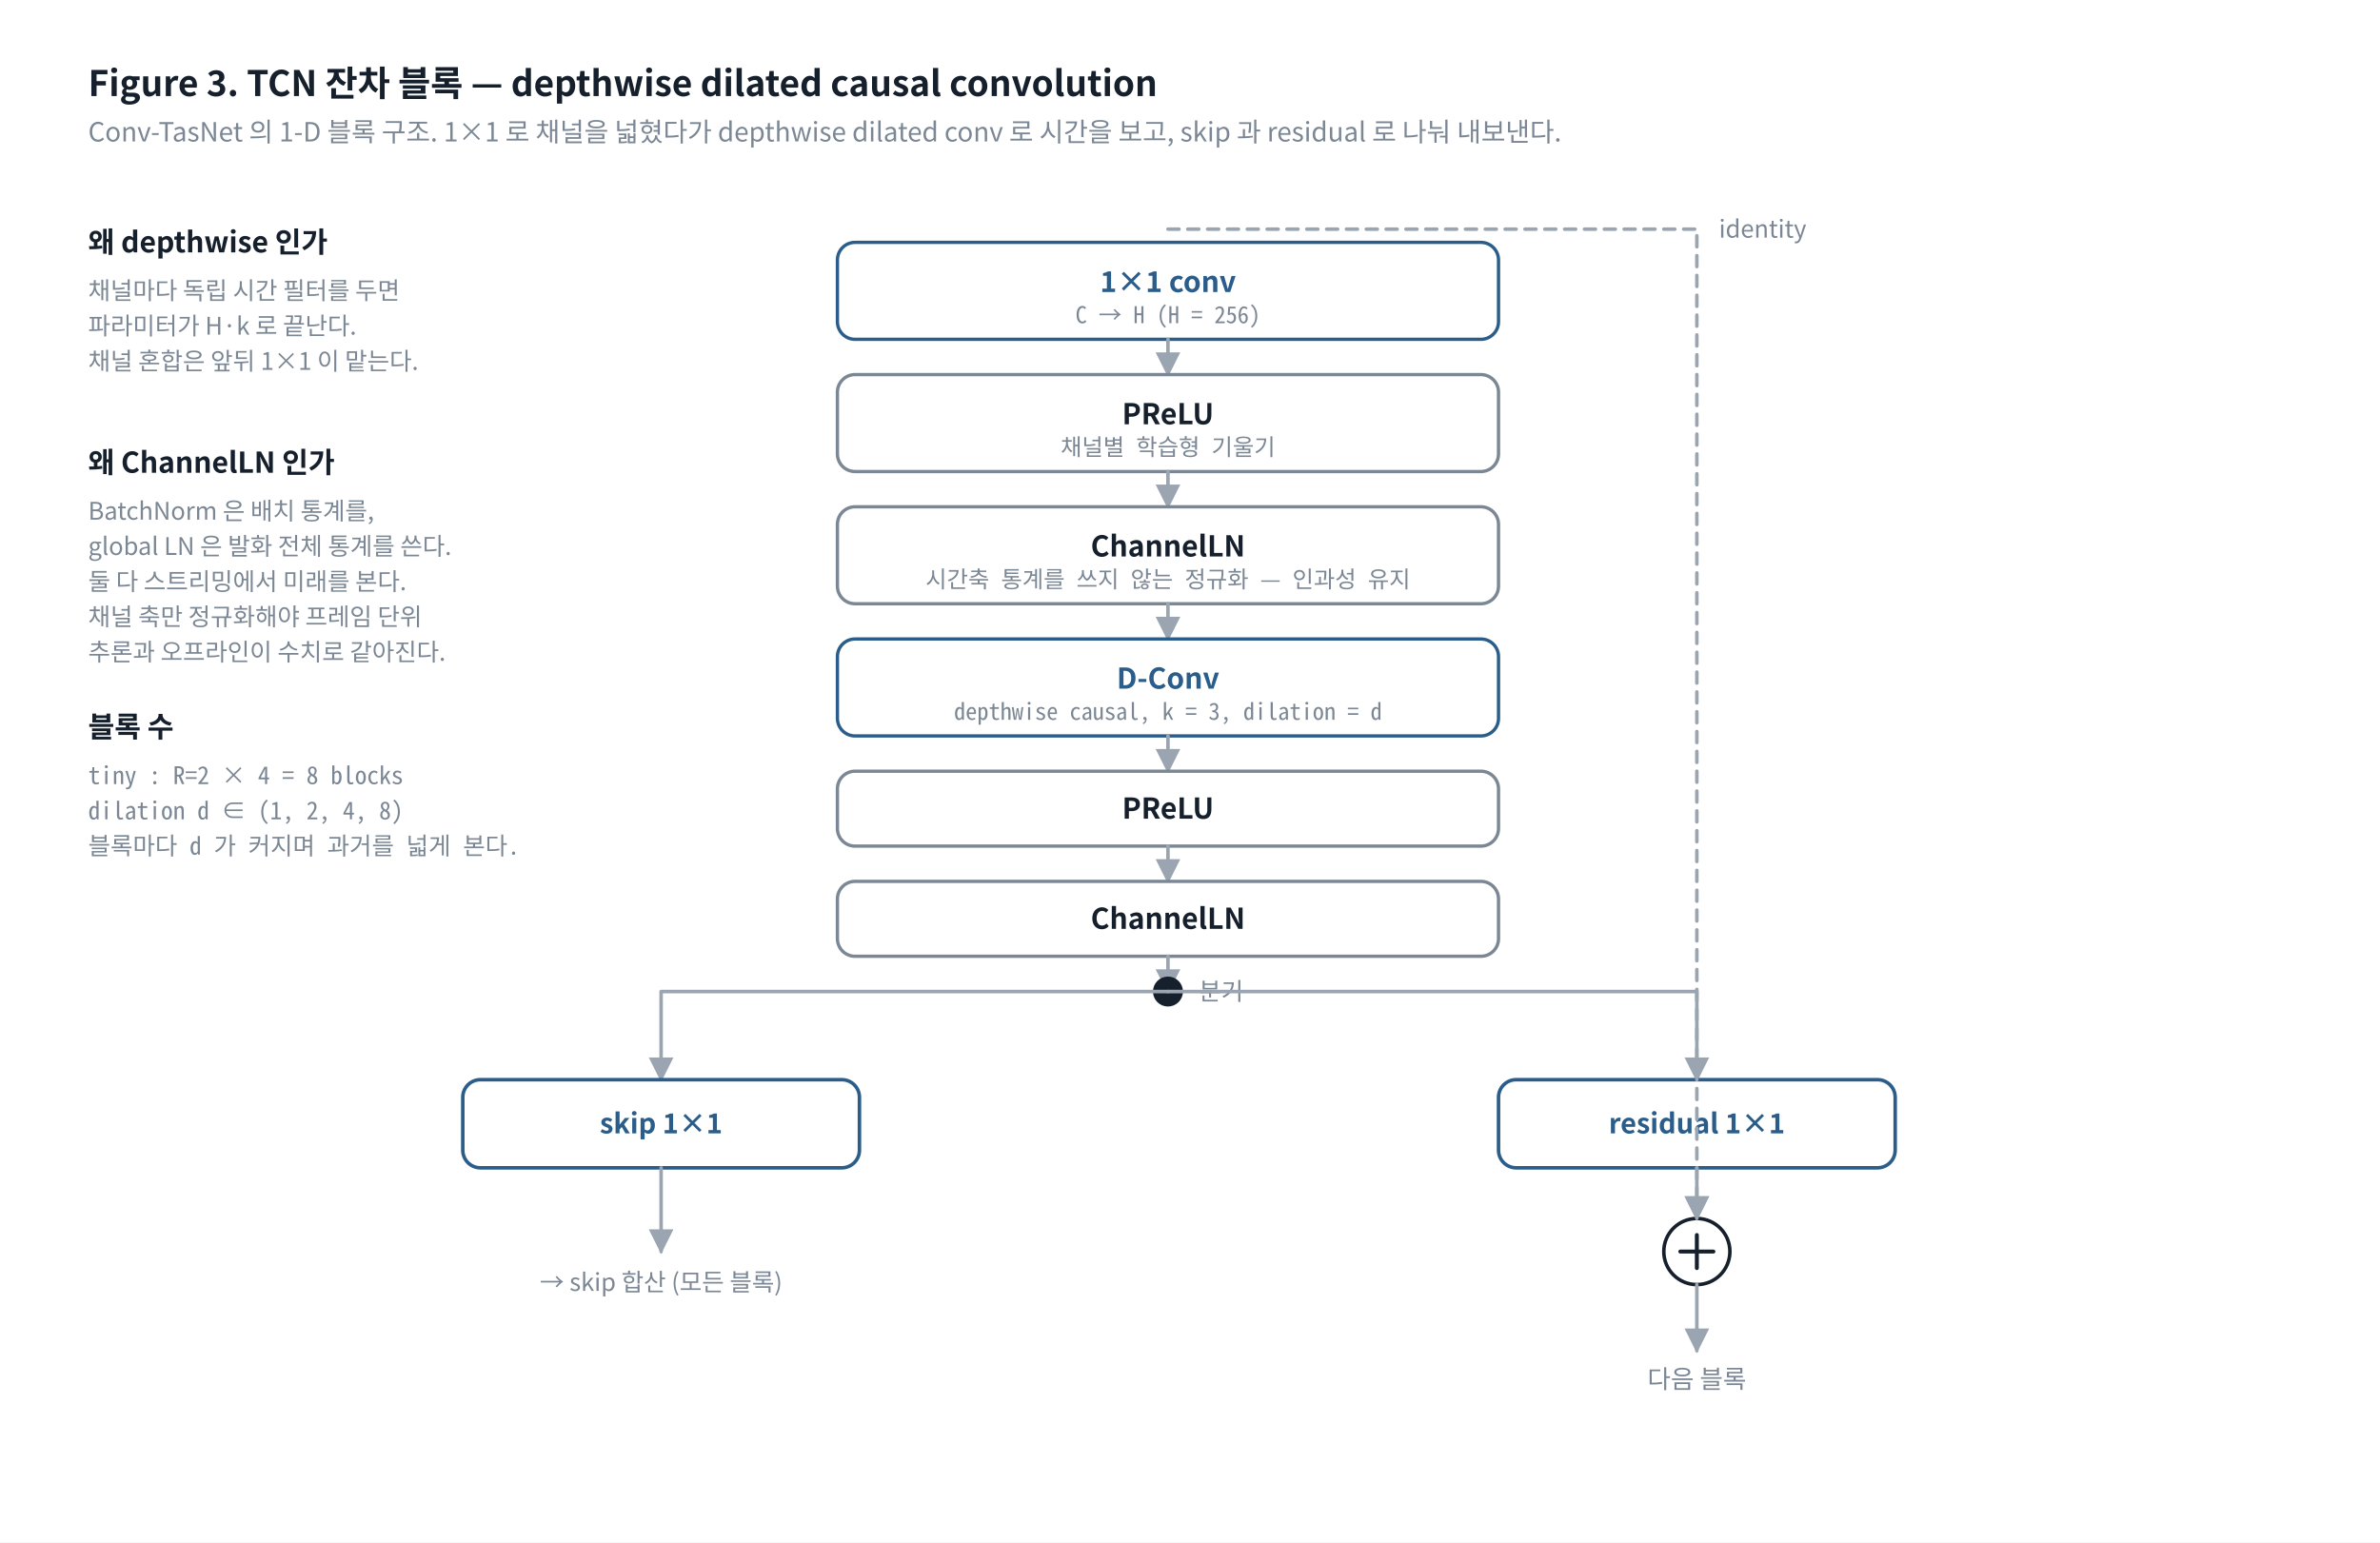
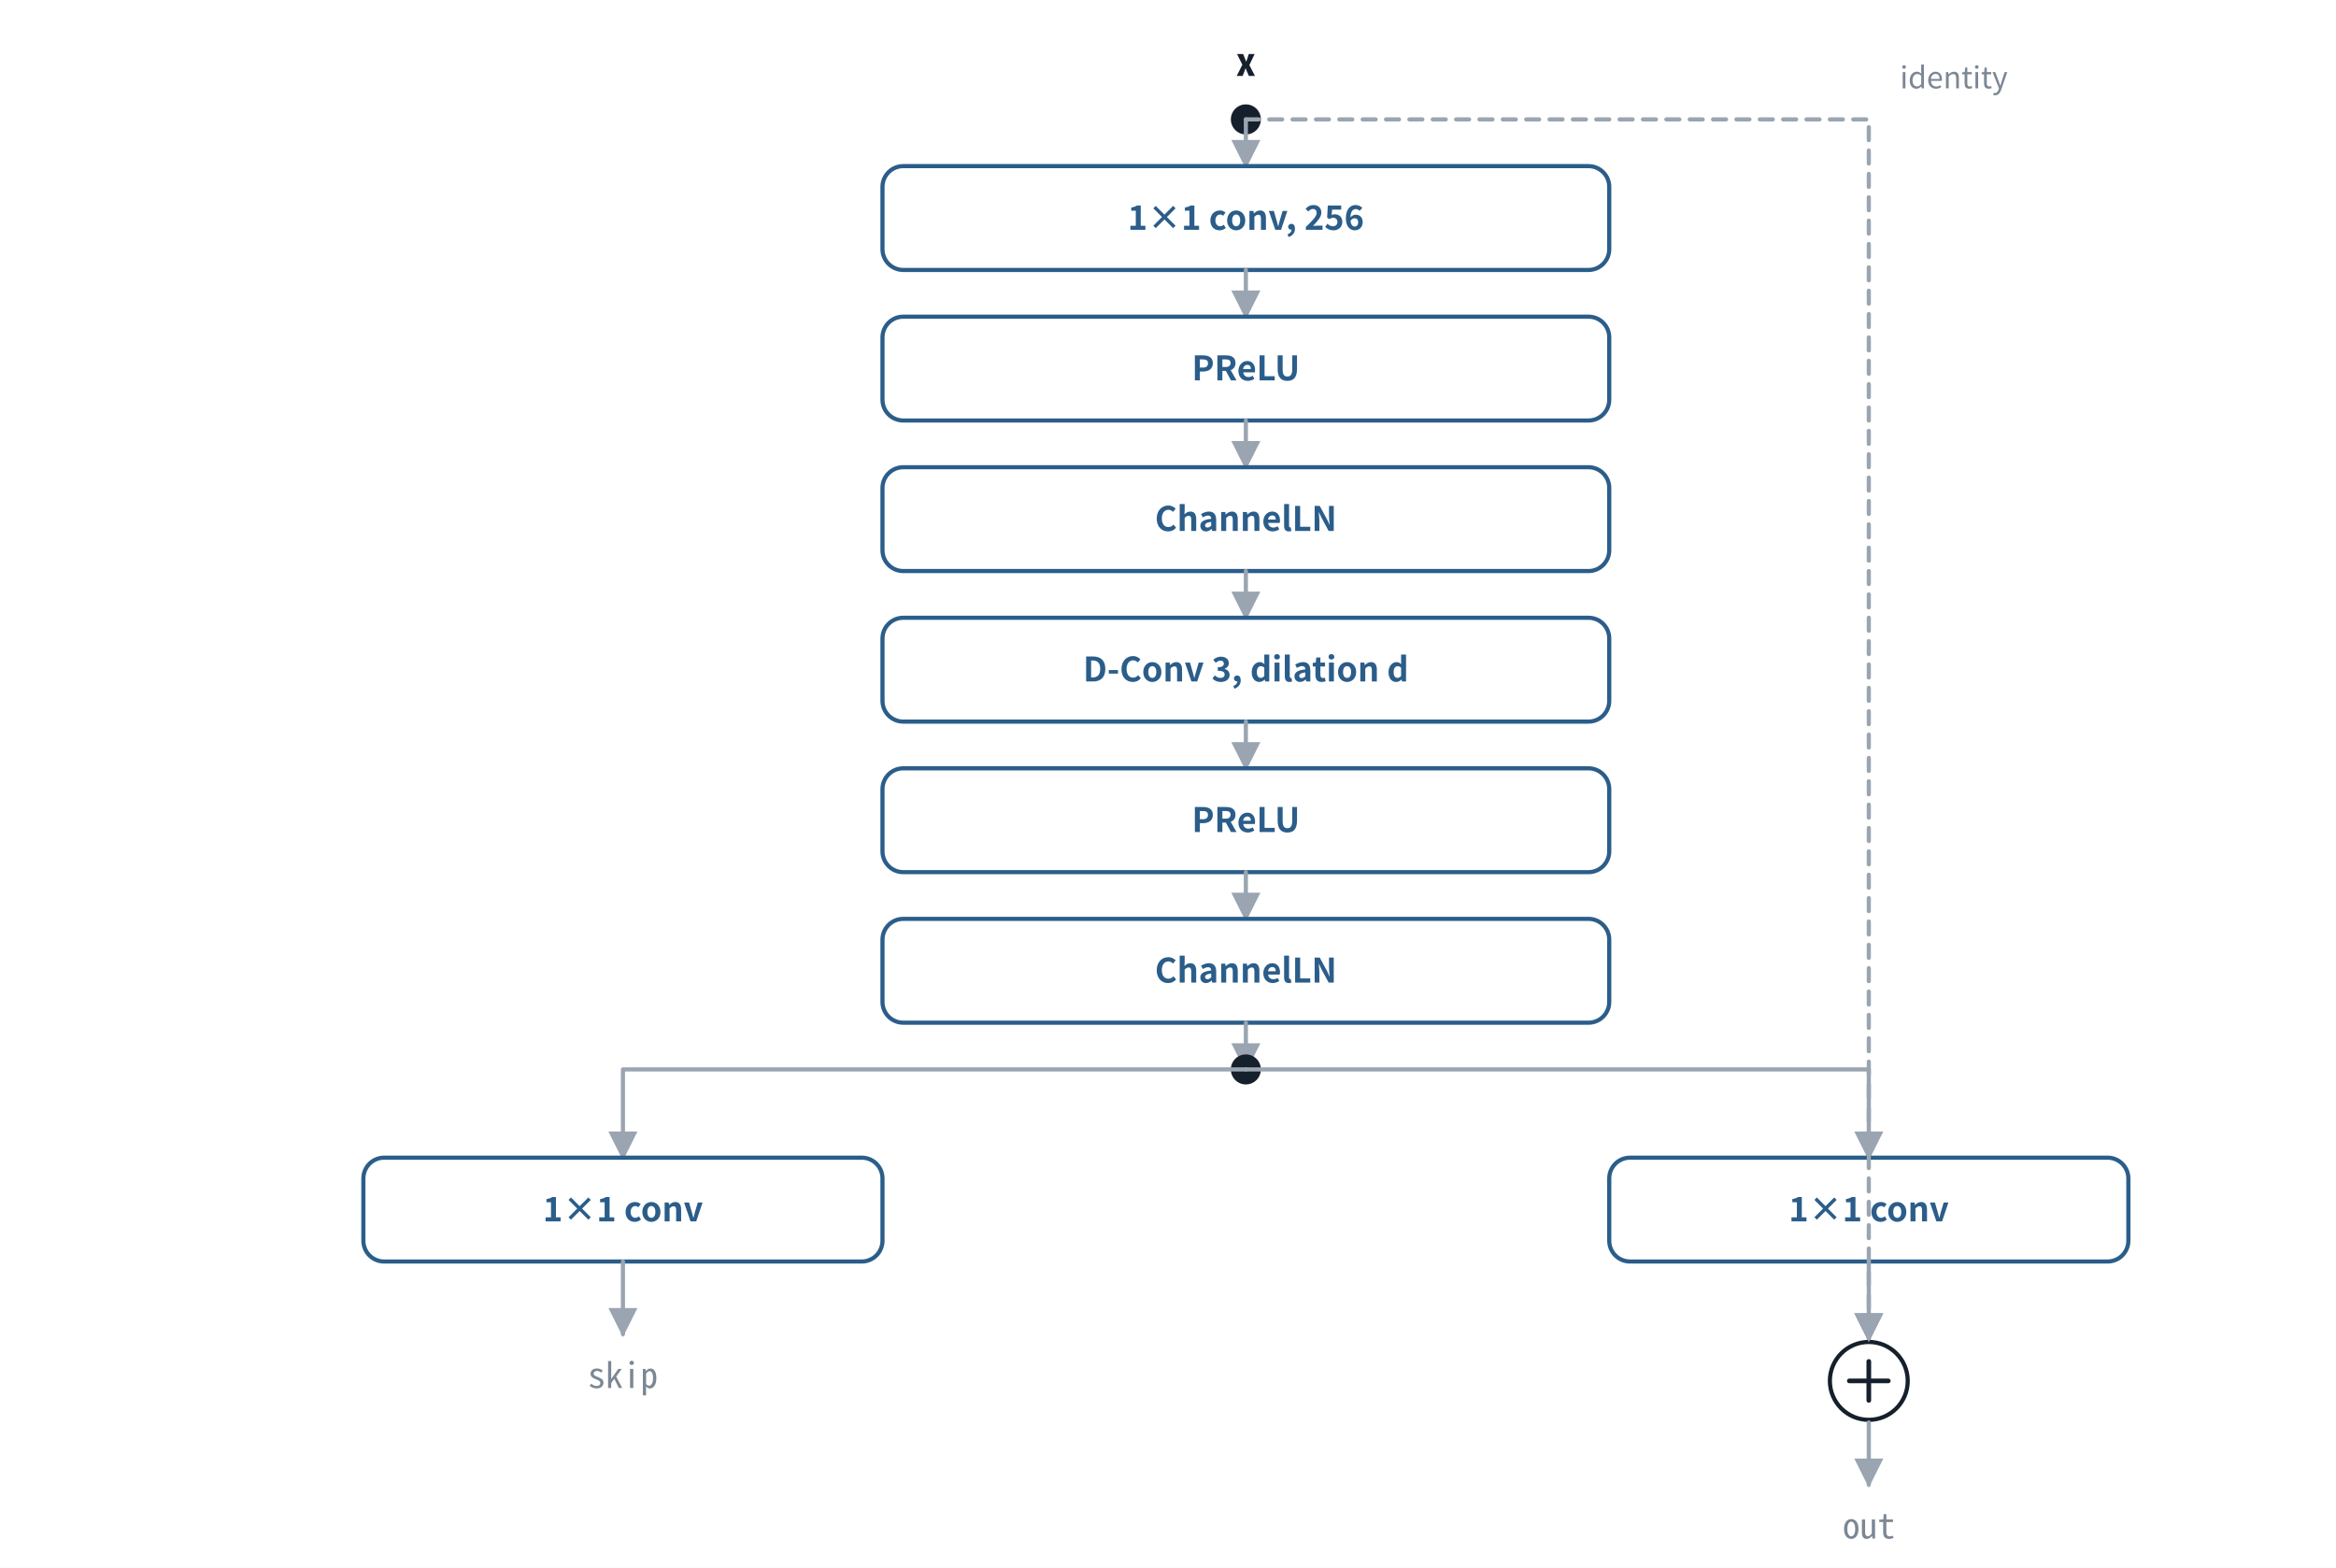
- <svg xmlns="http://www.w3.org/2000/svg" width="1080" height="700" viewBox="0 0 1080 700">
+ <svg xmlns="http://www.w3.org/2000/svg" width="900" height="604" viewBox="0 0 900 604">
  <defs>
    <marker id="arrow" viewBox="0 0 10 10" refX="9" refY="5" markerWidth="7" markerHeight="7" orient="auto-start-reverse">
      <path d="M 0 0 L 10 5 L 0 10 z" fill="#9aa5b1" />
    </marker>
  </defs>
-   <rect width="1080" height="700" fill="#ffffff" />
-   <text x="40.0" y="38.0" font-family="'Noto Sans CJK KR', 'Noto Sans KR', 'Malgun Gothic', 'Apple SD Gothic Neo', sans-serif" font-size="16" font-weight="700" fill="#16202c" fill-opacity="1.0" text-anchor="start" dominant-baseline="middle">Figure 3.  TCN 잔차 블록 — depthwise dilated causal convolution</text>
-   <text x="40.0" y="60.0" font-family="'Noto Sans CJK KR', 'Noto Sans KR', 'Malgun Gothic', 'Apple SD Gothic Neo', sans-serif" font-size="12" font-weight="normal" fill="#7b8794" fill-opacity="1.0" text-anchor="start" dominant-baseline="middle">Conv-TasNet 의 1-D 블록 구조. 1×1 로 채널을 넓혔다가 depthwise dilated conv 로 시간을 보고, skip 과 residual 로 나눠 내보낸다.</text>
-   <rect x="380.0" y="110.0" width="300.0" height="44.0" rx="8.0" fill="#ffffff" fill-opacity="1.0" stroke="#2b5d8a" stroke-width="1.5" />
-   <text x="530.0" y="128.0" font-family="'Noto Sans CJK KR', 'Noto Sans KR', 'Malgun Gothic', 'Apple SD Gothic Neo', sans-serif" font-size="13" font-weight="600" fill="#2b5d8a" fill-opacity="1.0" text-anchor="middle" dominant-baseline="middle">1×1 conv</text>
-   <text x="530.0" y="143.0" font-family="'Noto Sans Mono CJK KR', 'DejaVu Sans Mono', Menlo, Consolas, monospace" font-size="10.5" font-weight="normal" fill="#7b8794" fill-opacity="1.0" text-anchor="middle" dominant-baseline="middle">C → H  (H = 256)</text>
-   <line x1="530.0" y1="154.0" x2="530.0" y2="170.0" stroke="#9aa5b1" stroke-width="1.6" stroke-opacity="1.0" stroke-linecap="round" marker-end="url(#arrow)" />
-   <rect x="380.0" y="170.0" width="300.0" height="44.0" rx="8.0" fill="#ffffff" fill-opacity="1.0" stroke="#7b8794" stroke-width="1.5" />
-   <text x="530.0" y="188.0" font-family="'Noto Sans CJK KR', 'Noto Sans KR', 'Malgun Gothic', 'Apple SD Gothic Neo', sans-serif" font-size="13" font-weight="600" fill="#16202c" fill-opacity="1.0" text-anchor="middle" dominant-baseline="middle">PReLU</text>
-   <text x="530.0" y="203.0" font-family="'Noto Sans Mono CJK KR', 'DejaVu Sans Mono', Menlo, Consolas, monospace" font-size="10.5" font-weight="normal" fill="#7b8794" fill-opacity="1.0" text-anchor="middle" dominant-baseline="middle">채널별 학습형 기울기</text>
-   <line x1="530.0" y1="214.0" x2="530.0" y2="230.0" stroke="#9aa5b1" stroke-width="1.6" stroke-opacity="1.0" stroke-linecap="round" marker-end="url(#arrow)" />
-   <rect x="380.0" y="230.0" width="300.0" height="44.0" rx="8.0" fill="#ffffff" fill-opacity="1.0" stroke="#7b8794" stroke-width="1.5" />
-   <text x="530.0" y="248.0" font-family="'Noto Sans CJK KR', 'Noto Sans KR', 'Malgun Gothic', 'Apple SD Gothic Neo', sans-serif" font-size="13" font-weight="600" fill="#16202c" fill-opacity="1.0" text-anchor="middle" dominant-baseline="middle">ChannelLN</text>
-   <text x="530.0" y="263.0" font-family="'Noto Sans Mono CJK KR', 'DejaVu Sans Mono', Menlo, Consolas, monospace" font-size="10.5" font-weight="normal" fill="#7b8794" fill-opacity="1.0" text-anchor="middle" dominant-baseline="middle">시간축 통계를 쓰지 않는 정규화 — 인과성 유지</text>
-   <line x1="530.0" y1="274.0" x2="530.0" y2="290.0" stroke="#9aa5b1" stroke-width="1.6" stroke-opacity="1.0" stroke-linecap="round" marker-end="url(#arrow)" />
-   <rect x="380.0" y="290.0" width="300.0" height="44.0" rx="8.0" fill="#ffffff" fill-opacity="1.0" stroke="#2b5d8a" stroke-width="1.5" />
-   <text x="530.0" y="308.0" font-family="'Noto Sans CJK KR', 'Noto Sans KR', 'Malgun Gothic', 'Apple SD Gothic Neo', sans-serif" font-size="13" font-weight="600" fill="#2b5d8a" fill-opacity="1.0" text-anchor="middle" dominant-baseline="middle">D-Conv</text>
-   <text x="530.0" y="323.0" font-family="'Noto Sans Mono CJK KR', 'DejaVu Sans Mono', Menlo, Consolas, monospace" font-size="10.5" font-weight="normal" fill="#7b8794" fill-opacity="1.0" text-anchor="middle" dominant-baseline="middle">depthwise causal, k = 3, dilation = d</text>
-   <line x1="530.0" y1="334.0" x2="530.0" y2="350.0" stroke="#9aa5b1" stroke-width="1.6" stroke-opacity="1.0" stroke-linecap="round" marker-end="url(#arrow)" />
-   <rect x="380.0" y="350.0" width="300.0" height="34.0" rx="8.0" fill="#ffffff" fill-opacity="1.0" stroke="#7b8794" stroke-width="1.5" />
-   <text x="530.0" y="367.0" font-family="'Noto Sans CJK KR', 'Noto Sans KR', 'Malgun Gothic', 'Apple SD Gothic Neo', sans-serif" font-size="13" font-weight="600" fill="#16202c" fill-opacity="1.0" text-anchor="middle" dominant-baseline="middle">PReLU</text>
-   <line x1="530.0" y1="384.0" x2="530.0" y2="400.0" stroke="#9aa5b1" stroke-width="1.6" stroke-opacity="1.0" stroke-linecap="round" marker-end="url(#arrow)" />
-   <rect x="380.0" y="400.0" width="300.0" height="34.0" rx="8.0" fill="#ffffff" fill-opacity="1.0" stroke="#7b8794" stroke-width="1.5" />
-   <text x="530.0" y="417.0" font-family="'Noto Sans CJK KR', 'Noto Sans KR', 'Malgun Gothic', 'Apple SD Gothic Neo', sans-serif" font-size="13" font-weight="600" fill="#16202c" fill-opacity="1.0" text-anchor="middle" dominant-baseline="middle">ChannelLN</text>
-   <line x1="530.0" y1="434.0" x2="530.0" y2="450.0" stroke="#9aa5b1" stroke-width="1.6" stroke-opacity="1.0" stroke-linecap="round" marker-end="url(#arrow)" />
-   <circle cx="530.0" cy="450.0" r="6.0" fill="#16202c" stroke="#16202c" stroke-width="1.6" />
-   <text x="544.0" y="450.0" font-family="'Noto Sans CJK KR', 'Noto Sans KR', 'Malgun Gothic', 'Apple SD Gothic Neo', sans-serif" font-size="11" font-weight="normal" fill="#7b8794" fill-opacity="1.0" text-anchor="start" dominant-baseline="middle">분기</text>
-   <path d="M 530.0 450 L 300 450 L 300 490" fill="none" stroke="#9aa5b1" stroke-width="1.6" stroke-opacity="1.0" stroke-linecap="round" stroke-linejoin="round" marker-end="url(#arrow)" />
-   <rect x="210.0" y="490.0" width="180.0" height="40.0" rx="8.0" fill="#ffffff" fill-opacity="1.0" stroke="#2b5d8a" stroke-width="1.6" />
-   <text x="300.0" y="510.0" font-family="'Noto Sans CJK KR', 'Noto Sans KR', 'Malgun Gothic', 'Apple SD Gothic Neo', sans-serif" font-size="12.5" font-weight="600" fill="#2b5d8a" fill-opacity="1.0" text-anchor="middle" dominant-baseline="middle">skip 1×1</text>
-   <line x1="300.0" y1="530.0" x2="300.0" y2="568.0" stroke="#9aa5b1" stroke-width="1.6" stroke-opacity="1.0" stroke-linecap="round" marker-end="url(#arrow)" />
-   <text x="300.0" y="582.0" font-family="'Noto Sans CJK KR', 'Noto Sans KR', 'Malgun Gothic', 'Apple SD Gothic Neo', sans-serif" font-size="11" font-weight="normal" fill="#7b8794" fill-opacity="1.0" text-anchor="middle" dominant-baseline="middle">→ skip 합산 (모든 블록)</text>
-   <path d="M 530.0 450 L 770 450 L 770 490" fill="none" stroke="#9aa5b1" stroke-width="1.6" stroke-opacity="1.0" stroke-linecap="round" stroke-linejoin="round" marker-end="url(#arrow)" />
-   <rect x="680.0" y="490.0" width="180.0" height="40.0" rx="8.0" fill="#ffffff" fill-opacity="1.0" stroke="#2b5d8a" stroke-width="1.6" />
-   <text x="770.0" y="510.0" font-family="'Noto Sans CJK KR', 'Noto Sans KR', 'Malgun Gothic', 'Apple SD Gothic Neo', sans-serif" font-size="12.5" font-weight="600" fill="#2b5d8a" fill-opacity="1.0" text-anchor="middle" dominant-baseline="middle">residual 1×1</text>
-   <line x1="770.0" y1="530.0" x2="770.0" y2="553.0" stroke="#9aa5b1" stroke-width="1.6" stroke-opacity="1.0" stroke-linecap="round" marker-end="url(#arrow)" />
-   <circle cx="770.0" cy="568.0" r="15.0" fill="#ffffff" stroke="#16202c" stroke-width="1.6" />
-   <line x1="762.5" y1="568.0" x2="777.5" y2="568.0" stroke="#16202c" stroke-width="1.8" stroke-opacity="1.0" stroke-linecap="round" />
-   <line x1="770.0" y1="560.5" x2="770.0" y2="575.5" stroke="#16202c" stroke-width="1.8" stroke-opacity="1.0" stroke-linecap="round" />
-   <path d="M 530.0 104 L 770 104 L 770 553" fill="none" stroke="#9aa5b1" stroke-width="1.6" stroke-opacity="1.0" stroke-linecap="round" stroke-linejoin="round" stroke-dasharray="5 4" marker-end="url(#arrow)" />
-   <text x="780.0" y="104.0" font-family="'Noto Sans CJK KR', 'Noto Sans KR', 'Malgun Gothic', 'Apple SD Gothic Neo', sans-serif" font-size="11" font-weight="normal" fill="#7b8794" fill-opacity="1.0" text-anchor="start" dominant-baseline="middle">identity</text>
-   <line x1="770.0" y1="583.0" x2="770.0" y2="613.0" stroke="#9aa5b1" stroke-width="1.6" stroke-opacity="1.0" stroke-linecap="round" marker-end="url(#arrow)" />
-   <text x="770.0" y="626.0" font-family="'Noto Sans CJK KR', 'Noto Sans KR', 'Malgun Gothic', 'Apple SD Gothic Neo', sans-serif" font-size="11.5" font-weight="normal" fill="#7b8794" fill-opacity="1.0" text-anchor="middle" dominant-baseline="middle">다음 블록</text>
-   <text x="40.0" y="110.0" font-family="'Noto Sans CJK KR', 'Noto Sans KR', 'Malgun Gothic', 'Apple SD Gothic Neo', sans-serif" font-size="13" font-weight="700" fill="#16202c" fill-opacity="1.0" text-anchor="start" dominant-baseline="middle">왜 depthwise 인가</text>
-   <text x="40.0" y="132.0" font-family="'Noto Sans CJK KR', 'Noto Sans KR', 'Malgun Gothic', 'Apple SD Gothic Neo', sans-serif" font-size="11" font-weight="normal" fill="#7b8794" fill-opacity="1.0" text-anchor="start" dominant-baseline="middle">채널마다 독립 시간 필터를 두면</text>
-   <text x="40.0" y="148.0" font-family="'Noto Sans CJK KR', 'Noto Sans KR', 'Malgun Gothic', 'Apple SD Gothic Neo', sans-serif" font-size="11" font-weight="normal" fill="#7b8794" fill-opacity="1.0" text-anchor="start" dominant-baseline="middle">파라미터가 H·k 로 끝난다.</text>
-   <text x="40.0" y="164.0" font-family="'Noto Sans CJK KR', 'Noto Sans KR', 'Malgun Gothic', 'Apple SD Gothic Neo', sans-serif" font-size="11" font-weight="normal" fill="#7b8794" fill-opacity="1.0" text-anchor="start" dominant-baseline="middle">채널 혼합은 앞뒤 1×1 이 맡는다.</text>
-   <text x="40.0" y="210.0" font-family="'Noto Sans CJK KR', 'Noto Sans KR', 'Malgun Gothic', 'Apple SD Gothic Neo', sans-serif" font-size="13" font-weight="700" fill="#16202c" fill-opacity="1.0" text-anchor="start" dominant-baseline="middle">왜 ChannelLN 인가</text>
-   <text x="40.0" y="232.0" font-family="'Noto Sans CJK KR', 'Noto Sans KR', 'Malgun Gothic', 'Apple SD Gothic Neo', sans-serif" font-size="11" font-weight="normal" fill="#7b8794" fill-opacity="1.0" text-anchor="start" dominant-baseline="middle">BatchNorm 은 배치 통계를,</text>
-   <text x="40.0" y="248.0" font-family="'Noto Sans CJK KR', 'Noto Sans KR', 'Malgun Gothic', 'Apple SD Gothic Neo', sans-serif" font-size="11" font-weight="normal" fill="#7b8794" fill-opacity="1.0" text-anchor="start" dominant-baseline="middle">global LN 은 발화 전체 통계를 쓴다.</text>
-   <text x="40.0" y="264.0" font-family="'Noto Sans CJK KR', 'Noto Sans KR', 'Malgun Gothic', 'Apple SD Gothic Neo', sans-serif" font-size="11" font-weight="normal" fill="#7b8794" fill-opacity="1.0" text-anchor="start" dominant-baseline="middle">둘 다 스트리밍에서 미래를 본다.</text>
-   <text x="40.0" y="280.0" font-family="'Noto Sans CJK KR', 'Noto Sans KR', 'Malgun Gothic', 'Apple SD Gothic Neo', sans-serif" font-size="11" font-weight="normal" fill="#7b8794" fill-opacity="1.0" text-anchor="start" dominant-baseline="middle">채널 축만 정규화해야 프레임 단위</text>
-   <text x="40.0" y="296.0" font-family="'Noto Sans CJK KR', 'Noto Sans KR', 'Malgun Gothic', 'Apple SD Gothic Neo', sans-serif" font-size="11" font-weight="normal" fill="#7b8794" fill-opacity="1.0" text-anchor="start" dominant-baseline="middle">추론과 오프라인이 수치로 같아진다.</text>
-   <text x="40.0" y="330.0" font-family="'Noto Sans CJK KR', 'Noto Sans KR', 'Malgun Gothic', 'Apple SD Gothic Neo', sans-serif" font-size="13" font-weight="700" fill="#16202c" fill-opacity="1.0" text-anchor="start" dominant-baseline="middle">블록 수</text>
-   <text x="40.0" y="352.0" font-family="'Noto Sans Mono CJK KR', 'DejaVu Sans Mono', Menlo, Consolas, monospace" font-size="11" font-weight="normal" fill="#7b8794" fill-opacity="1.0" text-anchor="start" dominant-baseline="middle">tiny  : R=2 × 4 = 8 blocks</text>
-   <text x="40.0" y="368.0" font-family="'Noto Sans Mono CJK KR', 'DejaVu Sans Mono', Menlo, Consolas, monospace" font-size="11" font-weight="normal" fill="#7b8794" fill-opacity="1.0" text-anchor="start" dominant-baseline="middle">dilation d ∈ (1, 2, 4, 8)</text>
-   <text x="40.0" y="384.0" font-family="'Noto Sans Mono CJK KR', 'DejaVu Sans Mono', Menlo, Consolas, monospace" font-size="11" font-weight="normal" fill="#7b8794" fill-opacity="1.0" text-anchor="start" dominant-baseline="middle">블록마다 d 가 커지며 과거를 넓게 본다.</text>
+   <rect width="900" height="604" fill="#ffffff" />
+   <text x="480.0" y="24.0" font-family="'Noto Sans Mono CJK KR', 'DejaVu Sans Mono', Menlo, Consolas, monospace" font-size="15" font-weight="700" fill="#16202c" fill-opacity="1.0" text-anchor="middle" dominant-baseline="middle">x</text>
+   <circle cx="480.0" cy="46.0" r="5.0" fill="#16202c" stroke="#16202c" stroke-width="1.6" />
+   <line x1="480.0" y1="46.0" x2="480.0" y2="64.0" stroke="#9aa5b1" stroke-width="1.6" stroke-opacity="1.0" stroke-linecap="round" marker-end="url(#arrow)" />
+   <rect x="340.0" y="64.0" width="280.0" height="40.0" rx="8.0" fill="#ffffff" fill-opacity="1.0" stroke="#2b5d8a" stroke-width="1.6" />
+   <text x="480.0" y="84.0" font-family="'Noto Sans CJK KR', 'Noto Sans KR', 'Malgun Gothic', 'Apple SD Gothic Neo', sans-serif" font-size="13" font-weight="600" fill="#2b5d8a" fill-opacity="1.0" text-anchor="middle" dominant-baseline="middle">1×1 conv,  256</text>
+   <line x1="480.0" y1="104.0" x2="480.0" y2="122.0" stroke="#9aa5b1" stroke-width="1.6" stroke-opacity="1.0" stroke-linecap="round" marker-end="url(#arrow)" />
+   <rect x="340.0" y="122.0" width="280.0" height="40.0" rx="8.0" fill="#ffffff" fill-opacity="1.0" stroke="#2b5d8a" stroke-width="1.6" />
+   <text x="480.0" y="142.0" font-family="'Noto Sans CJK KR', 'Noto Sans KR', 'Malgun Gothic', 'Apple SD Gothic Neo', sans-serif" font-size="13" font-weight="600" fill="#2b5d8a" fill-opacity="1.0" text-anchor="middle" dominant-baseline="middle">PReLU</text>
+   <line x1="480.0" y1="162.0" x2="480.0" y2="180.0" stroke="#9aa5b1" stroke-width="1.6" stroke-opacity="1.0" stroke-linecap="round" marker-end="url(#arrow)" />
+   <rect x="340.0" y="180.0" width="280.0" height="40.0" rx="8.0" fill="#ffffff" fill-opacity="1.0" stroke="#2b5d8a" stroke-width="1.6" />
+   <text x="480.0" y="200.0" font-family="'Noto Sans CJK KR', 'Noto Sans KR', 'Malgun Gothic', 'Apple SD Gothic Neo', sans-serif" font-size="13" font-weight="600" fill="#2b5d8a" fill-opacity="1.0" text-anchor="middle" dominant-baseline="middle">ChannelLN</text>
+   <line x1="480.0" y1="220.0" x2="480.0" y2="238.0" stroke="#9aa5b1" stroke-width="1.6" stroke-opacity="1.0" stroke-linecap="round" marker-end="url(#arrow)" />
+   <rect x="340.0" y="238.0" width="280.0" height="40.0" rx="8.0" fill="#ffffff" fill-opacity="1.0" stroke="#2b5d8a" stroke-width="1.6" />
+   <text x="480.0" y="258.0" font-family="'Noto Sans CJK KR', 'Noto Sans KR', 'Malgun Gothic', 'Apple SD Gothic Neo', sans-serif" font-size="13" font-weight="600" fill="#2b5d8a" fill-opacity="1.0" text-anchor="middle" dominant-baseline="middle">D-Conv 3,  dilation d</text>
+   <line x1="480.0" y1="278.0" x2="480.0" y2="296.0" stroke="#9aa5b1" stroke-width="1.6" stroke-opacity="1.0" stroke-linecap="round" marker-end="url(#arrow)" />
+   <rect x="340.0" y="296.0" width="280.0" height="40.0" rx="8.0" fill="#ffffff" fill-opacity="1.0" stroke="#2b5d8a" stroke-width="1.6" />
+   <text x="480.0" y="316.0" font-family="'Noto Sans CJK KR', 'Noto Sans KR', 'Malgun Gothic', 'Apple SD Gothic Neo', sans-serif" font-size="13" font-weight="600" fill="#2b5d8a" fill-opacity="1.0" text-anchor="middle" dominant-baseline="middle">PReLU</text>
+   <line x1="480.0" y1="336.0" x2="480.0" y2="354.0" stroke="#9aa5b1" stroke-width="1.6" stroke-opacity="1.0" stroke-linecap="round" marker-end="url(#arrow)" />
+   <rect x="340.0" y="354.0" width="280.0" height="40.0" rx="8.0" fill="#ffffff" fill-opacity="1.0" stroke="#2b5d8a" stroke-width="1.6" />
+   <text x="480.0" y="374.0" font-family="'Noto Sans CJK KR', 'Noto Sans KR', 'Malgun Gothic', 'Apple SD Gothic Neo', sans-serif" font-size="13" font-weight="600" fill="#2b5d8a" fill-opacity="1.0" text-anchor="middle" dominant-baseline="middle">ChannelLN</text>
+   <line x1="480.0" y1="394.0" x2="480.0" y2="412.0" stroke="#9aa5b1" stroke-width="1.6" stroke-opacity="1.0" stroke-linecap="round" marker-end="url(#arrow)" />
+   <circle cx="480.0" cy="412.0" r="5.0" fill="#16202c" stroke="#16202c" stroke-width="1.6" />
+   <path d="M 480.0 412 L 240 412 L 240 446" fill="none" stroke="#9aa5b1" stroke-width="1.6" stroke-opacity="1.0" stroke-linecap="round" stroke-linejoin="round" marker-end="url(#arrow)" />
+   <rect x="140.0" y="446.0" width="200.0" height="40.0" rx="8.0" fill="#ffffff" fill-opacity="1.0" stroke="#2b5d8a" stroke-width="1.6" />
+   <text x="240.0" y="466.0" font-family="'Noto Sans CJK KR', 'Noto Sans KR', 'Malgun Gothic', 'Apple SD Gothic Neo', sans-serif" font-size="13" font-weight="600" fill="#2b5d8a" fill-opacity="1.0" text-anchor="middle" dominant-baseline="middle">1×1 conv</text>
+   <line x1="240.0" y1="486.0" x2="240.0" y2="514.0" stroke="#9aa5b1" stroke-width="1.6" stroke-opacity="1.0" stroke-linecap="round" marker-end="url(#arrow)" />
+   <text x="240.0" y="530.0" font-family="'Noto Sans Mono CJK KR', 'DejaVu Sans Mono', Menlo, Consolas, monospace" font-size="13.5" font-weight="normal" fill="#7b8794" fill-opacity="1.0" text-anchor="middle" dominant-baseline="middle">skip</text>
+   <path d="M 480.0 412 L 720 412 L 720 446" fill="none" stroke="#9aa5b1" stroke-width="1.6" stroke-opacity="1.0" stroke-linecap="round" stroke-linejoin="round" marker-end="url(#arrow)" />
+   <rect x="620.0" y="446.0" width="200.0" height="40.0" rx="8.0" fill="#ffffff" fill-opacity="1.0" stroke="#2b5d8a" stroke-width="1.6" />
+   <text x="720.0" y="466.0" font-family="'Noto Sans CJK KR', 'Noto Sans KR', 'Malgun Gothic', 'Apple SD Gothic Neo', sans-serif" font-size="13" font-weight="600" fill="#2b5d8a" fill-opacity="1.0" text-anchor="middle" dominant-baseline="middle">1×1 conv</text>
+   <line x1="720.0" y1="486.0" x2="720.0" y2="516.0" stroke="#9aa5b1" stroke-width="1.6" stroke-opacity="1.0" stroke-linecap="round" marker-end="url(#arrow)" />
+   <circle cx="720.0" cy="532.0" r="15.0" fill="#ffffff" stroke="#16202c" stroke-width="1.6" />
+   <line x1="712.5" y1="532.0" x2="727.5" y2="532.0" stroke="#16202c" stroke-width="1.8" stroke-opacity="1.0" stroke-linecap="round" />
+   <line x1="720.0" y1="524.5" x2="720.0" y2="539.5" stroke="#16202c" stroke-width="1.8" stroke-opacity="1.0" stroke-linecap="round" />
+   <path d="M 480.0 46 L 720 46 L 720 516" fill="none" stroke="#9aa5b1" stroke-width="1.6" stroke-opacity="1.0" stroke-linecap="round" stroke-linejoin="round" stroke-dasharray="5 4" marker-end="url(#arrow)" />
+   <text x="732.0" y="30.0" font-family="'Noto Sans CJK KR', 'Noto Sans KR', 'Malgun Gothic', 'Apple SD Gothic Neo', sans-serif" font-size="11.5" font-weight="normal" fill="#7b8794" fill-opacity="1.0" text-anchor="start" dominant-baseline="middle">identity</text>
+   <line x1="720.0" y1="548.0" x2="720.0" y2="572.0" stroke="#9aa5b1" stroke-width="1.6" stroke-opacity="1.0" stroke-linecap="round" marker-end="url(#arrow)" />
+   <text x="720.0" y="588.0" font-family="'Noto Sans Mono CJK KR', 'DejaVu Sans Mono', Menlo, Consolas, monospace" font-size="13.5" font-weight="normal" fill="#7b8794" fill-opacity="1.0" text-anchor="middle" dominant-baseline="middle">out</text>
</svg>
